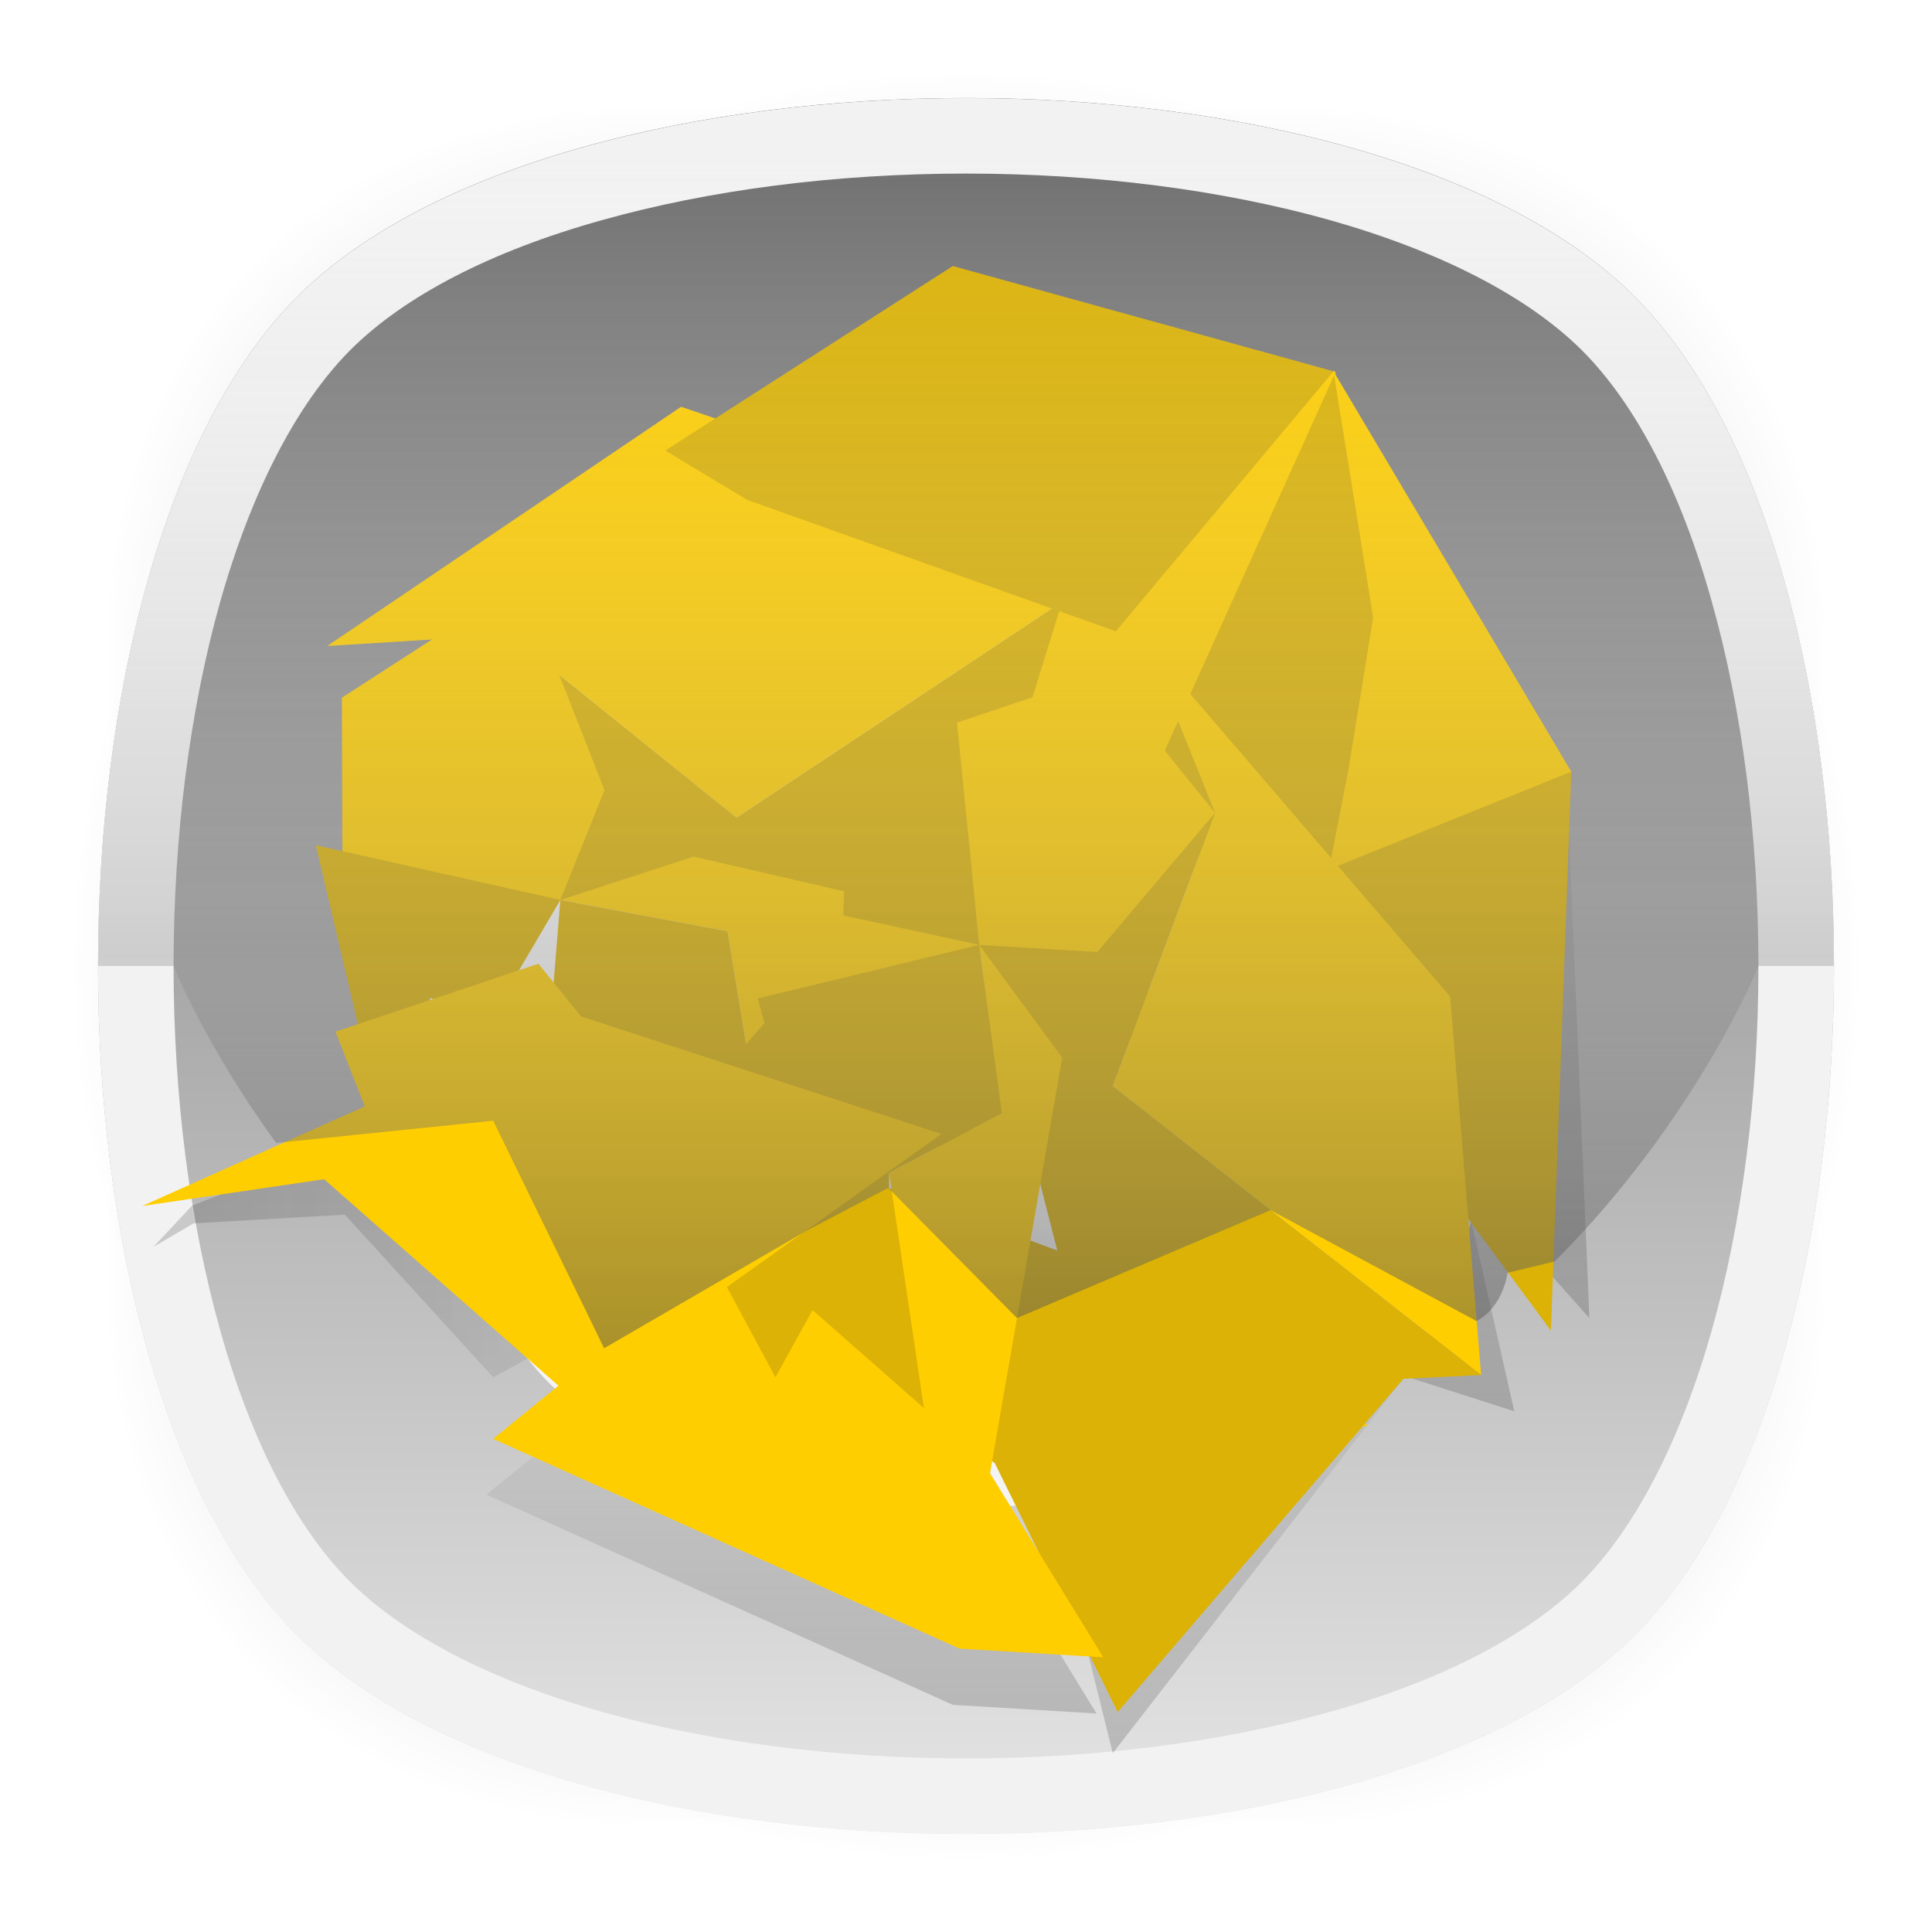
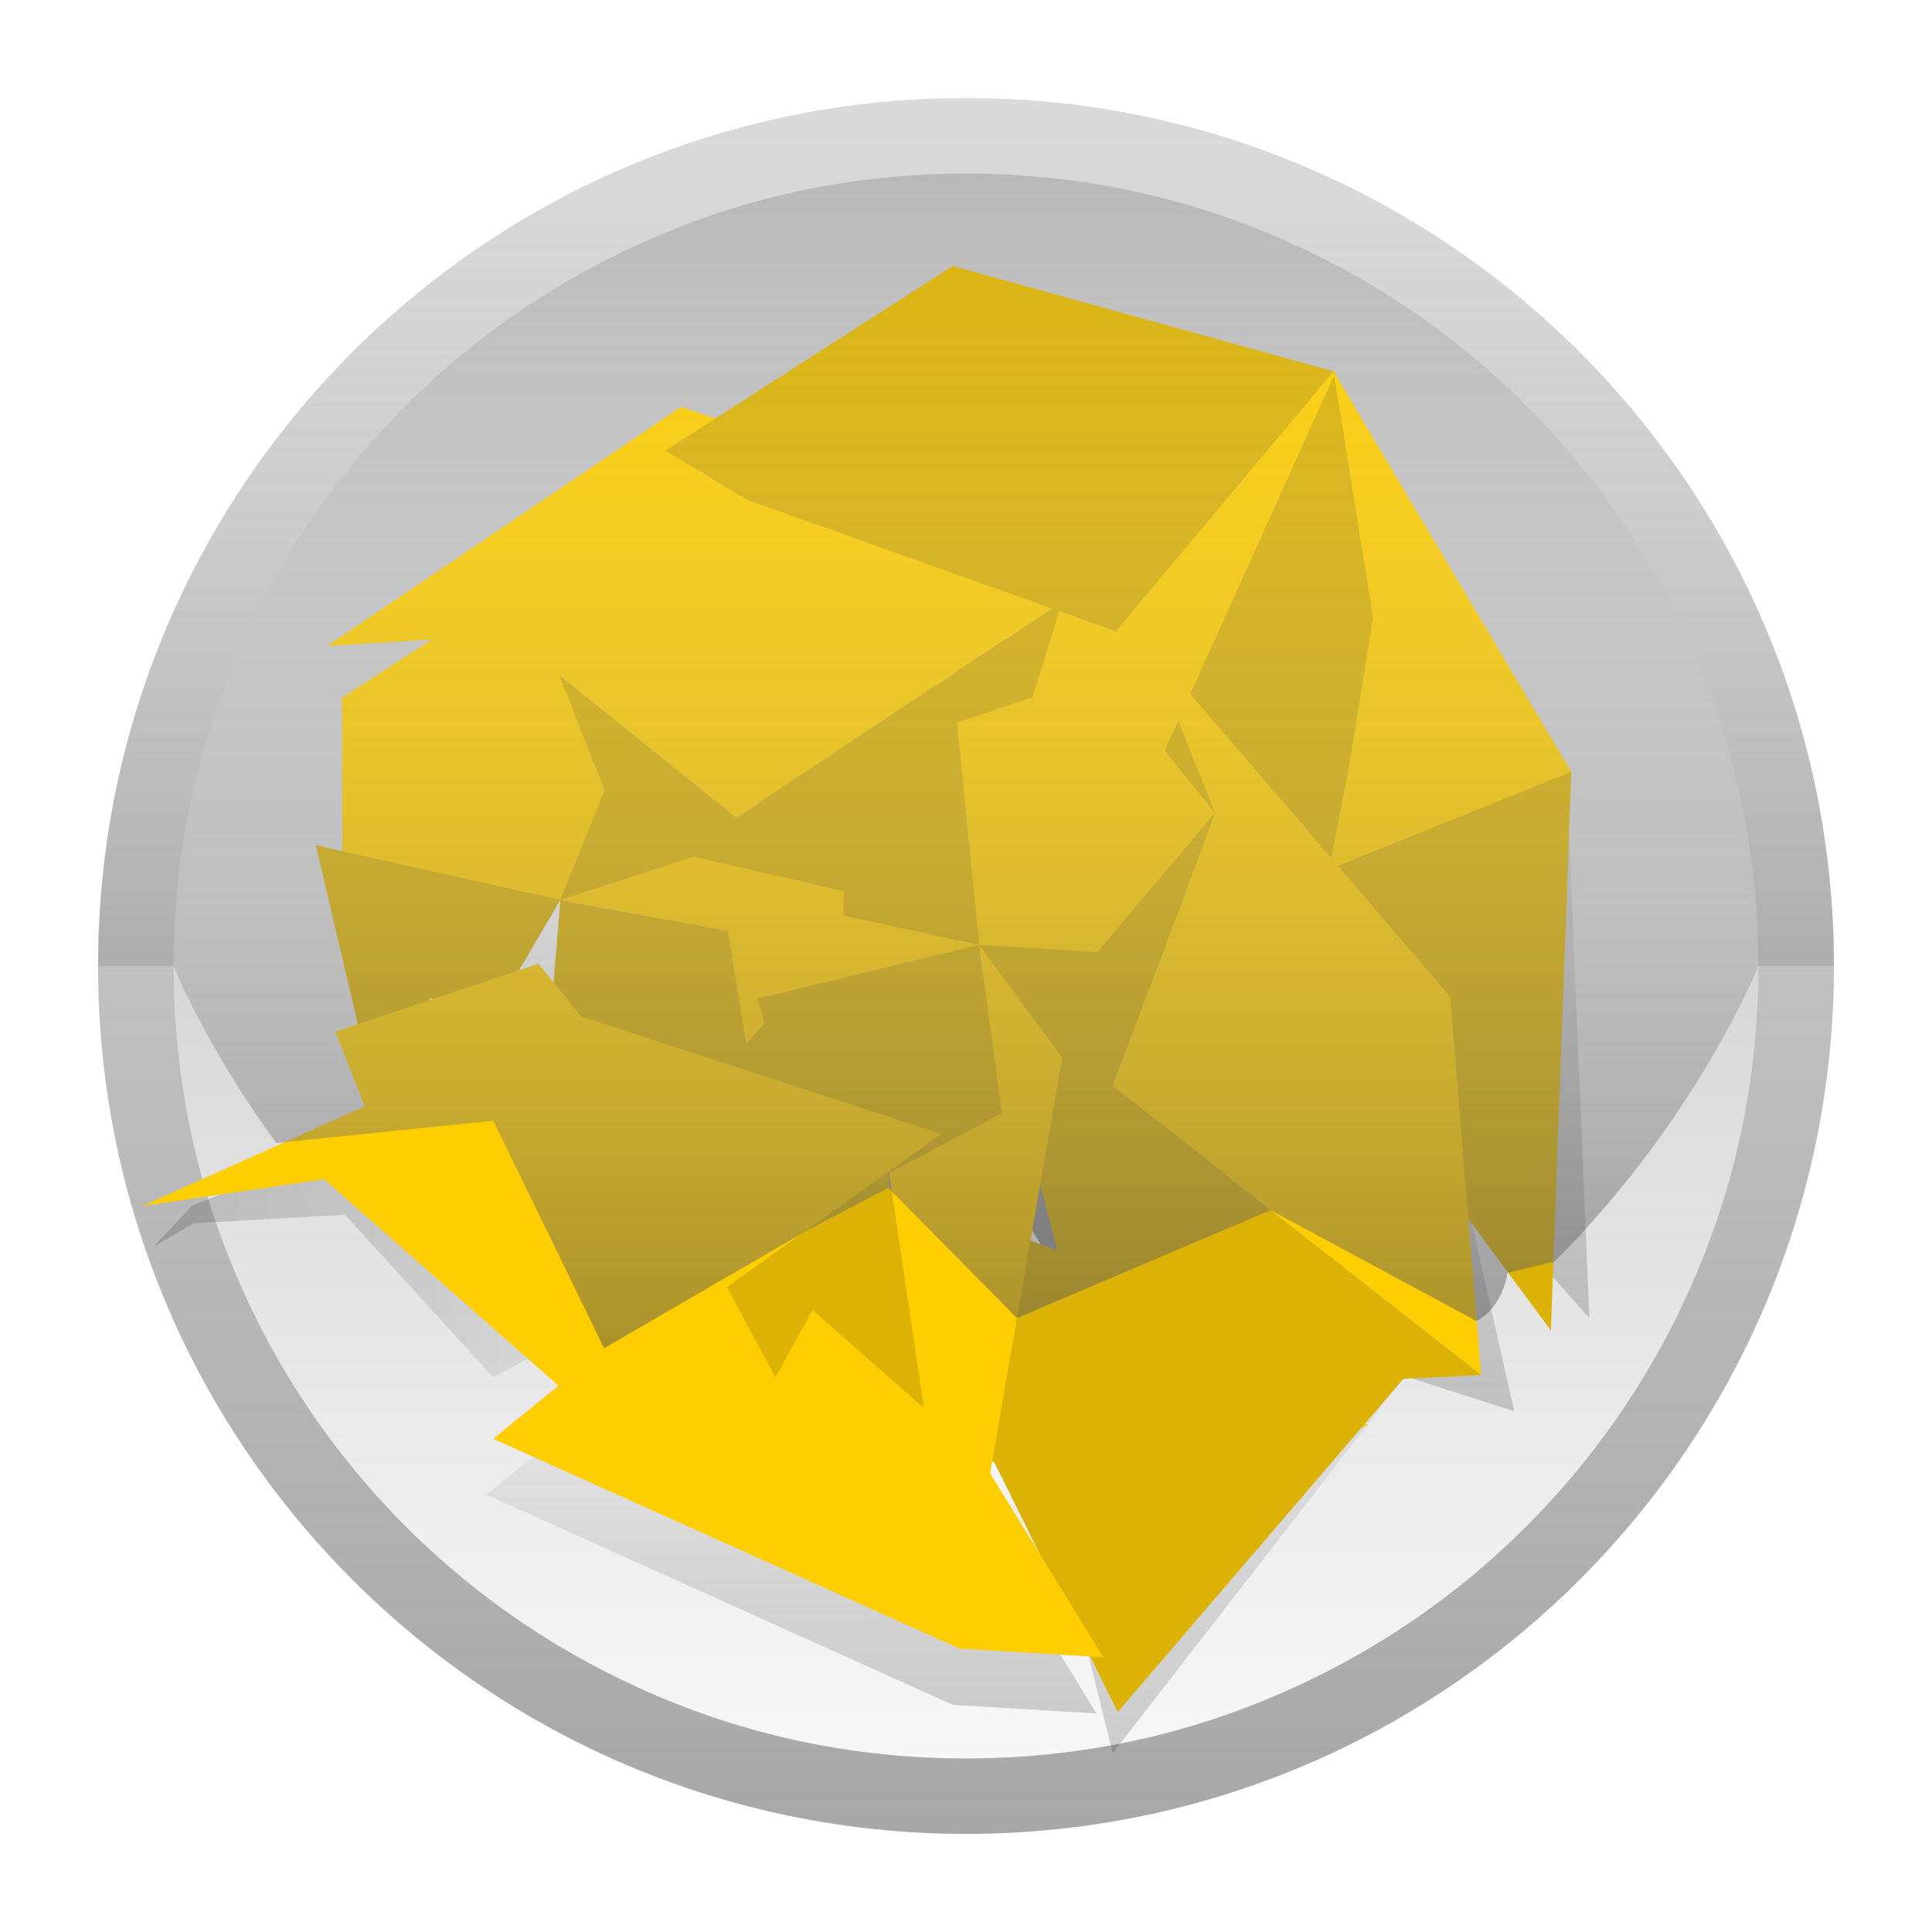
- <svg xmlns="http://www.w3.org/2000/svg" version="1.1" id="Layer_2" x="0px" y="0px" viewBox="0 0 512 512" enable-background="new 0 0 512 512" xml:space="preserve">
+ <svg xmlns="http://www.w3.org/2000/svg" version="1.1" id="Layer_2_1_" x="0px" y="0px" viewBox="0 0 512 512" style="enable-background:new 0 0 512 512;" xml:space="preserve">
+   <style type="text/css">
+ 	.st0{opacity:0.5;fill:url(#SVGID_1_);}
+ 	.st1{opacity:0.5;fill:url(#SVGID_2_);enable-background:new    ;}
+ 	.st2{fill:#F4F4F4;}
+ 	.st3{fill:#969696;}
+ 	.st4{opacity:0.2;fill:url(#SVGID_3_);enable-background:new    ;}
+ 	.st5{opacity:0.2;fill:url(#SVGID_4_);enable-background:new    ;}
+ 	.st6{opacity:0.2;fill:url(#SVGID_5_);enable-background:new    ;}
+ 	.st7{opacity:0.2;fill:url(#SVGID_6_);enable-background:new    ;}
+ 	.st8{fill:#FFCE00;}
+ 	.st9{fill:#DBB205;}
+ 	.st10{opacity:0.2;fill:url(#SVGID_7_);enable-background:new    ;}
+ 	.st11{opacity:0.5;fill:url(#SVGID_8_);enable-background:new    ;}
+ </style>
  <g>
-     <g opacity="0.4" enable-background="new    ">
-       <radialGradient id="SVGID_1_" cx="0.762" cy="514.25" r="118.861" gradientTransform="matrix(2 0 0 -2 254.5 1284.5)" gradientUnits="userSpaceOnUse">
-         <stop offset="0" style="stop-color:#010101" />
-         <stop offset="0.859" style="stop-color:#010101;stop-opacity:0.141" />
-         <stop offset="1" style="stop-color:#010101;stop-opacity:0" />
-       </radialGradient>
-       <path fill="url(#SVGID_1_)" d="M449,449c-59.7,59.7-326.2,59.7-385.9,0S3.4,122.7,63,63s326.3-59.6,386,0S508.6,389.3,449,449z" />
-     </g>
-     <g opacity="0.4" enable-background="new    ">
-       <radialGradient id="SVGID_2_" cx="1.528" cy="515.058" r="133.155" gradientTransform="matrix(1.4138 -1.4146 -0.979 -0.9784 758.1053 762.0507)" gradientUnits="userSpaceOnUse">
-         <stop offset="0" style="stop-color:#010101" />
-         <stop offset="0.859" style="stop-color:#010101;stop-opacity:0.141" />
-         <stop offset="1" style="stop-color:#010101;stop-opacity:0" />
-       </radialGradient>
-       <path fill="url(#SVGID_2_)" d="M449,449c-59.7,59.7-326.2,59.7-385.9,0S3.4,122.7,63,63s326.3-59.6,386,0S508.6,389.3,449,449z" />
-     </g>
-     <g opacity="0.4" enable-background="new    ">
-       <radialGradient id="SVGID_3_" cx="2.589" cy="513.473" r="133.178" gradientTransform="matrix(-1.4138 -1.4146 0.979 -0.9784 -243.1053 762.0507)" gradientUnits="userSpaceOnUse">
-         <stop offset="0" style="stop-color:#010101" />
-         <stop offset="0.859" style="stop-color:#010101;stop-opacity:0.141" />
-         <stop offset="1" style="stop-color:#010101;stop-opacity:0" />
-       </radialGradient>
-       <path fill="url(#SVGID_3_)" d="M63,449c59.7,59.7,326.2,59.7,385.9,0s59.7-326.2,0-385.9S122.7,3.4,63,63S3.4,389.3,63,449z" />
-     </g>
+     <linearGradient id="SVGID_1_" gradientUnits="userSpaceOnUse" x1="256" y1="26" x2="256" y2="486" gradientTransform="matrix(1 0 0 -1 0 512)">
+       <stop offset="0" style="stop-color:#F7F7F7" />
+       <stop offset="1" style="stop-color:#696969" />
+     </linearGradient>
+     <circle class="st0" cx="256" cy="256" r="230" />
+     <linearGradient id="SVGID_2_" gradientUnits="userSpaceOnUse" x1="256" y1="26" x2="256" y2="486" gradientTransform="matrix(1 0 0 -1 0 512)">
+       <stop offset="0" style="stop-color:#545454" />
+       <stop offset="1" style="stop-color:#FFFFFF" />
+     </linearGradient>
+     <path class="st1" d="M256,46c28.4,0,55.9,5.5,81.7,16.5c25,10.6,47.5,25.7,66.8,45s34.4,41.8,45,66.8   c10.9,25.9,16.5,53.4,16.5,81.7s-5.5,55.9-16.5,81.7c-10.6,25-25.7,47.5-45,66.8s-41.8,34.4-66.8,45c-25.8,11-53.3,16.5-81.7,16.5   s-55.9-5.5-81.7-16.5c-25-10.6-47.5-25.7-66.8-45s-34.4-41.8-45-66.8C51.5,311.9,46,284.4,46,256s5.5-55.9,16.5-81.7   c10.6-25,25.7-47.5,45-66.8s41.8-34.4,66.8-45C200.1,51.5,227.6,46,256,46 M256,26C129,26,26,129,26,256s103,230,230,230   s230-103,230-230S383,26,256,26L256,26z" />
+     <circle class="st2" cx="256" cy="256" r="143" />
+     <path class="st3" d="M195.5,295.3c-1.9,3.4-3.4,8.5-3.4,11.7c0,0.7,0,1.7,0.2,3l-23.6-40.6c-0.8-1.3-1.3-3.2-1.3-4.9   c0-1.7,0.6-3.8,1.3-5.1l11.3-19.9l-12.7-7.2l41.2-0.8l20,36.1l-12.9-7.4L195.5,295.3z M213.6,180.8c3.6-6.2,9.5-9.6,16.6-9.6   c7.8,0,13.8,3.6,18.2,11l6.4,10.8l-22.3,38.6l-36.1-21L213.6,180.8z M216.3,328c-10.8,0-19.7-8.9-19.7-19.7c0-3,1.3-8.1,3.2-11.3   l6-10.8h44.8V328L216.3,328L216.3,328z M252.2,179.6c-2.8-4.9-6.6-8.3-11.2-10.2h46.5c4.2,0,7.4,1.7,9.3,4.9l11.5,19.7l12.5-7.4   l-20,35.9l-41-0.6l12.7-7.2L252.2,179.6z M323.9,286.6c5.7,0,10.4-1.5,14.4-4.5l-23.4,40.8c-1.9,3.2-5.3,5.1-9.3,5.1h-22.1v14.6   l-21.2-35.3l21.2-35.4v14.8H323.9L323.9,286.6z M342,252.6c1.7,3,2.7,6.2,2.7,9.6c0,6.8-4.4,14-10.4,17.4   c-2.8,1.5-6.8,2.5-10.8,2.5H311l-22.3-38.6l36.1-20.6L342,252.6z" />
  </g>
-   <linearGradient id="SVGID_4_" gradientUnits="userSpaceOnUse" x1="256" y1="26" x2="256" y2="486" gradientTransform="matrix(1 0 0 -1 0 512)">
-     <stop offset="0" style="stop-color:#E6E6E6" />
-     <stop offset="1" style="stop-color:#696969" />
-   </linearGradient>
-   <path fill="url(#SVGID_4_)" d="M433.3,78.7C363,8.4,149,8.4,78.7,78.7S8.4,363,78.7,433.3s284.3,70.3,354.6,0S503.6,149,433.3,78.7z  " />
-   <path fill="#F2F2F2" d="M256,466c-34.5,0-67.9-4.3-96.7-12.4c-29.2-8.3-52.2-20.2-66.5-34.4c-14.3-14.3-26.2-37.2-34.4-66.5  C50.3,323.9,46,290.5,46,256s4.3-67.9,12.4-96.7c8.3-29.2,20.2-52.2,34.4-66.5c14.3-14.3,37.2-26.2,66.5-34.4  C188.1,50.3,221.5,46,256,46s67.9,4.3,96.7,12.4c29.2,8.3,52.2,20.2,66.5,34.4c14.3,14.3,26.2,37.2,34.4,66.5  c8.1,28.7,12.4,62.1,12.4,96.7c0,34.5-4.3,67.9-12.4,96.7c-8.3,29.2-20.2,52.2-34.4,66.5c-14.3,14.3-37.2,26.2-66.5,34.4  C323.9,461.7,290.5,466,256,466 M256,486c71.1,0,142.1-17.6,177.3-52.7c70.3-70.3,70.3-284.3,0-354.6C398.1,43.6,327.1,26,256,26  S113.9,43.6,78.7,78.7C8.4,149,8.4,363,78.7,433.3C113.9,468.4,184.9,486,256,486L256,486z" />
-   <path fill="#F4F4F4" d="M366.5,145.5c-43.8-43.8-177.2-43.8-221,0s-43.8,177.2,0,221s177.2,43.8,221,0S410.3,189.3,366.5,145.5z" />
  <g>
    <g>
-       <linearGradient id="SVGID_5_" gradientUnits="userSpaceOnUse" x1="386.272" y1="-230.645" x2="386.272" y2="-80.698" gradientTransform="matrix(1 0 0 -1 -100 234)">
+       <linearGradient id="SVGID_3_" gradientUnits="userSpaceOnUse" x1="386.3" y1="-230.6" x2="386.3" y2="-80.7" gradientTransform="matrix(1 0 0 -1 -100 234)">
        <stop offset="0" style="stop-color:#231F20" />
        <stop offset="0.222" style="stop-color:#262223;stop-opacity:0.778" />
        <stop offset="0.363" style="stop-color:#2E2A2B;stop-opacity:0.636" />
        <stop offset="0.482" style="stop-color:#3D393A;stop-opacity:0.518" />
        <stop offset="0.589" style="stop-color:#514E4F;stop-opacity:0.411" />
        <stop offset="0.687" style="stop-color:#6C696A;stop-opacity:0.313" />
        <stop offset="0.779" style="stop-color:#8C8A8B;stop-opacity:0.221" />
        <stop offset="0.866" style="stop-color:#B3B2B2;stop-opacity:0.134" />
        <stop offset="0.948" style="stop-color:#DFDEDE;stop-opacity:5.240000e-02" />
        <stop offset="1" style="stop-color:#FFFFFF;stop-opacity:0" />
      </linearGradient>
-       <polygon opacity="0.2" fill="url(#SVGID_5_)" enable-background="new    " points="247.7,314.7 371.9,365.4 294.9,464.6     275.8,387.7 200.7,333.1   " />
-       <linearGradient id="SVGID_6_" gradientUnits="userSpaceOnUse" x1="309.748" y1="-220.053" x2="309.748" y2="-109.941" gradientTransform="matrix(1 0 0 -1 -100 234)">
+       <polygon class="st4" points="247.7,314.7 371.9,365.4 294.9,464.6 275.8,387.7 200.7,333.1   " />
+       <linearGradient id="SVGID_4_" gradientUnits="userSpaceOnUse" x1="309.75" y1="-220.1" x2="309.75" y2="-109.9" gradientTransform="matrix(1 0 0 -1 -100 234)">
        <stop offset="0" style="stop-color:#231F20" />
        <stop offset="0.222" style="stop-color:#262223;stop-opacity:0.778" />
        <stop offset="0.363" style="stop-color:#2E2A2B;stop-opacity:0.636" />
        <stop offset="0.482" style="stop-color:#3D393A;stop-opacity:0.518" />
        <stop offset="0.589" style="stop-color:#514E4F;stop-opacity:0.411" />
        <stop offset="0.687" style="stop-color:#6C696A;stop-opacity:0.313" />
        <stop offset="0.779" style="stop-color:#8C8A8B;stop-opacity:0.221" />
        <stop offset="0.866" style="stop-color:#B3B2B2;stop-opacity:0.134" />
        <stop offset="0.948" style="stop-color:#DFDEDE;stop-opacity:5.240000e-02" />
        <stop offset="1" style="stop-color:#FFFFFF;stop-opacity:0" />
      </linearGradient>
-       <polygon opacity="0.2" fill="url(#SVGID_6_)" enable-background="new    " points="252.5,451.8 290.6,454.1 258.1,401.2     193,343.9 128.9,396.1   " />
-       <linearGradient id="SVGID_7_" gradientUnits="userSpaceOnUse" x1="465.977" y1="-115.293" x2="465.977" y2="109.3" gradientTransform="matrix(1 0 0 -1 -100 234)">
+       <polygon class="st5" points="252.5,451.8 290.6,454.1 258.1,401.2 193,343.9 128.9,396.1   " />
+       <linearGradient id="SVGID_5_" gradientUnits="userSpaceOnUse" x1="466" y1="-115.3" x2="466" y2="109.3" gradientTransform="matrix(1 0 0 -1 -100 234)">
        <stop offset="0" style="stop-color:#231F20" />
        <stop offset="0.222" style="stop-color:#262223;stop-opacity:0.778" />
        <stop offset="0.363" style="stop-color:#2E2A2B;stop-opacity:0.636" />
        <stop offset="0.482" style="stop-color:#3D393A;stop-opacity:0.518" />
        <stop offset="0.589" style="stop-color:#514E4F;stop-opacity:0.411" />
        <stop offset="0.687" style="stop-color:#6C696A;stop-opacity:0.313" />
        <stop offset="0.779" style="stop-color:#8C8A8B;stop-opacity:0.221" />
        <stop offset="0.866" style="stop-color:#B3B2B2;stop-opacity:0.134" />
        <stop offset="0.948" style="stop-color:#DFDEDE;stop-opacity:5.240000e-02" />
        <stop offset="1" style="stop-color:#FFFFFF;stop-opacity:0" />
      </linearGradient>
-       <polygon opacity="0.2" fill="url(#SVGID_7_)" enable-background="new    " points="310.8,225.3 355.6,124.7 379,214.5     415.8,220.3 421.2,349.3   " />
-       <linearGradient id="SVGID_8_" gradientUnits="userSpaceOnUse" x1="363.809" y1="139.003" x2="363.809" y2="304.362" gradientTransform="matrix(1 0 0 -1 0 513)">
+       <polygon class="st6" points="310.8,225.3 355.6,124.7 379,214.5 415.8,220.3 421.2,349.3   " />
+       <linearGradient id="SVGID_6_" gradientUnits="userSpaceOnUse" x1="363.8" y1="139" x2="363.8" y2="304.4" gradientTransform="matrix(1 0 0 -1 0 513)">
        <stop offset="0" style="stop-color:#231F20" />
        <stop offset="0.222" style="stop-color:#262223;stop-opacity:0.778" />
        <stop offset="0.363" style="stop-color:#2E2A2B;stop-opacity:0.636" />
        <stop offset="0.482" style="stop-color:#3D393A;stop-opacity:0.518" />
        <stop offset="0.589" style="stop-color:#514E4F;stop-opacity:0.411" />
        <stop offset="0.687" style="stop-color:#6C696A;stop-opacity:0.313" />
        <stop offset="0.779" style="stop-color:#8C8A8B;stop-opacity:0.221" />
        <stop offset="0.866" style="stop-color:#B3B2B2;stop-opacity:0.134" />
        <stop offset="0.948" style="stop-color:#DFDEDE;stop-opacity:5.240000e-02" />
        <stop offset="1" style="stop-color:#FFFFFF;stop-opacity:0" />
      </linearGradient>
-       <polygon opacity="0.2" fill="url(#SVGID_8_)" enable-background="new    " points="326.3,208.6 385.8,305.5 401.3,374     355.5,359.3 344.3,253.5   " />
+       <polygon class="st7" points="326.3,208.6 385.8,305.5 401.3,374 355.5,359.3 344.3,253.5   " />
    </g>
    <g>
-       <polygon fill="#FFCE00" points="86.7,171.2 180.5,107.8 298.6,148.1 195.2,216.7 135,168.2   " />
-       <polygon fill="#DBB205" points="195.2,216.7 298.6,148.1 271,247.1 148.5,238.5 135,168.2   " />
-       <path fill="#FFCE00" d="M286.3,143.9l67.1-45.5c0.2-0.1,0.5,0,0.5,0.3l-12.3,66.7L271,247.1l-10.4-20.3L286.3,143.9z" />
-       <polygon fill="#DBB205" points="304.4,208.4 353.9,98.7 372.7,197.7 416.4,204.5 411,352.6   " />
-       <polygon fill="#FFCE00" points="183.8,227 271,247.1 198.3,280.2 192.8,246.8 148.5,238.5   " />
-       <polygon fill="#DBB205" points="148.5,238.5 192.8,246.8 198.3,280.2 277.4,305.5 143.6,298.7   " />
-       <polygon fill="#FFCE00" points="266.6,258.2 338.1,266.6 277.7,280.9 277.4,305.5 198.3,280.2   " />
-       <polygon fill="#FFCE00" points="90.6,184.9 138.4,154 160.2,209.4 148.5,238.5 90.8,241.7   " />
-       <polygon fill="#DBB205" points="83.7,224 148.5,238.5 129.8,270.3 114.1,264.5 99.3,290.4   " />
+       <polygon class="st8" points="86.7,171.2 180.5,107.8 298.6,148.1 195.2,216.7 135,168.2   " />
+       <polygon class="st9" points="195.2,216.7 298.6,148.1 271,247.1 148.5,238.5 135,168.2   " />
+       <path class="st8" d="M286.3,143.9l67.1-45.5c0.2-0.1,0.5,0,0.5,0.3l-12.3,66.7L271,247.1l-10.4-20.3L286.3,143.9z" />
+       <polygon class="st9" points="304.4,208.4 353.9,98.7 372.7,197.7 416.4,204.5 411,352.6   " />
+       <polygon class="st8" points="183.8,227 271,247.1 198.3,280.2 192.8,246.8 148.5,238.5   " />
+       <polygon class="st9" points="148.5,238.5 192.8,246.8 198.3,280.2 277.4,305.5 143.6,298.7   " />
+       <polygon class="st8" points="266.6,258.2 338.1,266.6 277.7,280.9 277.4,305.5 198.3,280.2   " />
+       <polygon class="st8" points="90.6,184.9 138.4,154 160.2,209.4 148.5,238.5 90.8,241.7   " />
+       <polygon class="st9" points="83.7,224 148.5,238.5 129.8,270.3 114.1,264.5 99.3,290.4   " />
    </g>
    <g>
-       <polygon fill="#FFCE00" points="304,170.6 384.3,264.1 392.5,364.4 294.9,287.8 322,215.4   " />
-       <polygon fill="#DBB205" points="294.9,287.8 392.5,364.4 289.9,369.4 259.5,250.4 322,215.4   " />
-       <polygon fill="#FFCE00" points="308.4,342.3 362.5,377.8 305.5,388.6 205.7,347.2 221.8,331   " />
-       <polygon fill="#DBB205" points="235.4,314.8 371.9,365.4 296.2,453.7 263.6,387.7 188.4,333.2   " />
-       <polygon fill="#FFCE00" points="281.5,280.3 254.3,436.9 235.6,310.8 265.5,295 259.5,250.4   " />
-       <polygon fill="#DBB205" points="259.5,250.4 265.5,295 235.6,310.8 236.3,393.8 200.8,264.6   " />
-       <polygon fill="#FFCE00" points="254.3,436.9 292.4,439.2 259.9,386.4 194.8,329.1 130.7,381.3   " />
-       <polygon fill="#FFCE00" points="292.2,178.6 322,215.4 290.8,252.3 259.5,250.4 238.3,196.6   " />
-       <polygon fill="#DBB205" points="252.9,184.3 259.5,250.4 223.5,242.6 224,225.9 194.8,220   " />
+       <polygon class="st8" points="304,170.6 384.3,264.1 392.5,364.4 294.9,287.8 322,215.4   " />
+       <polygon class="st9" points="294.9,287.8 392.5,364.4 289.9,369.4 259.5,250.4 322,215.4   " />
+       <polygon class="st8" points="308.4,342.3 362.5,377.8 305.5,388.6 205.7,347.2 221.8,331   " />
+       <polygon class="st9" points="235.4,314.8 371.9,365.4 296.2,453.7 263.6,387.7 188.4,333.2   " />
+       <polygon class="st8" points="281.5,280.3 254.3,436.9 235.6,310.8 265.5,295 259.5,250.4   " />
+       <polygon class="st9" points="259.5,250.4 265.5,295 235.6,310.8 236.3,393.8 200.8,264.6   " />
+       <polygon class="st8" points="254.3,436.9 292.4,439.2 259.9,386.4 194.8,329.1 130.7,381.3   " />
+       <polygon class="st8" points="292.2,178.6 322,215.4 290.8,252.3 259.5,250.4 238.3,196.6   " />
+       <polygon class="st9" points="252.9,184.3 259.5,250.4 223.5,242.6 224,225.9 194.8,220   " />
    </g>
    <g>
-       <polygon fill="#FFCE00" points="142.7,255.4 172.5,292.3 141.3,329.1 110,327.2 88.9,273.4   " />
-       <linearGradient id="SVGID_9_" gradientUnits="userSpaceOnUse" x1="140.661" y1="-87.545" x2="347.38" y2="-87.545" gradientTransform="matrix(1 0 0 -1 -100 234)">
+       <polygon class="st8" points="142.7,255.4 172.5,292.3 141.3,329.1 110,327.2 88.9,273.4   " />
+       <linearGradient id="SVGID_7_" gradientUnits="userSpaceOnUse" x1="140.7" y1="-87.55" x2="347.4" y2="-87.55" gradientTransform="matrix(1 0 0 -1 -100 234)">
        <stop offset="0" style="stop-color:#231F20" />
        <stop offset="0.222" style="stop-color:#262223;stop-opacity:0.778" />
        <stop offset="0.363" style="stop-color:#2E2A2B;stop-opacity:0.636" />
        <stop offset="0.482" style="stop-color:#3D393A;stop-opacity:0.518" />
        <stop offset="0.589" style="stop-color:#514E4F;stop-opacity:0.411" />
        <stop offset="0.687" style="stop-color:#6C696A;stop-opacity:0.313" />
        <stop offset="0.779" style="stop-color:#8C8A8B;stop-opacity:0.221" />
        <stop offset="0.866" style="stop-color:#B3B2B2;stop-opacity:0.134" />
        <stop offset="0.948" style="stop-color:#DFDEDE;stop-opacity:5.240000e-02" />
        <stop offset="1" style="stop-color:#FFFFFF;stop-opacity:0" />
      </linearGradient>
-       <polygon opacity="0.2" fill="url(#SVGID_9_)" enable-background="new    " points="40.7,330.4 50.9,319.5 157.1,278.1 247.4,302     130.7,365 91.4,321.9 51.3,324.2   " />
-       <polygon fill="#DBB205" points="138.4,345.4 209,263.7 242.7,297.5 205.5,365 188.4,333.2   " />
-       <polygon fill="#DBB205" points="176.3,119.4 252.5,70.5 353.4,98.4 295.7,167.3 198.1,132.5   " />
-       <polygon fill="#FFCE00" points="353.4,98.4 416.4,204.5 352.2,230.4 357.5,203.1 363.9,163.7   " />
-       <polygon fill="#FFCE00" points="37.7,319.6 151.6,268.6 249.5,300.5 151.6,370.4 85.9,312.5   " />
+       <polygon class="st10" points="40.7,330.4 50.9,319.5 157.1,278.1 247.4,302 130.7,365 91.4,321.9 51.3,324.2   " />
+       <polygon class="st9" points="138.4,345.4 209,263.7 242.7,297.5 205.5,365 188.4,333.2   " />
+       <polygon class="st9" points="176.3,119.4 252.5,70.5 353.4,98.4 295.7,167.3 198.1,132.5   " />
+       <polygon class="st8" points="353.4,98.4 416.4,204.5 352.2,230.4 357.5,203.1 363.9,163.7   " />
+       <polygon class="st8" points="37.7,319.6 151.6,268.6 249.5,300.5 151.6,370.4 85.9,312.5   " />
    </g>
  </g>
-   <linearGradient id="SVGID_10_" gradientUnits="userSpaceOnUse" x1="256" y1="154.667" x2="256" y2="486" gradientTransform="matrix(1 0 0 -1 0 512)">
+   <linearGradient id="SVGID_8_" gradientUnits="userSpaceOnUse" x1="256" y1="154.7" x2="256" y2="486" gradientTransform="matrix(1 0 0 -1 0 512)">
    <stop offset="0" style="stop-color:#545454" />
    <stop offset="1" style="stop-color:#FFFFFF;stop-opacity:0" />
  </linearGradient>
-   <path opacity="0.5" fill="url(#SVGID_10_)" d="M433.3,78.7C468.4,113.9,486,184.9,486,256h-20c0,0-16.1,40.4-54,78.3l-12.5,3  c0,0-1,8.9-8.2,12.8l-54.6-29.4l-67.2,28.6l-34.1-34.5l-21.2,11.1l-54.1,31.4L130.7,297l-57.5,5.9C54.3,277,46,256,46,256H26  c0-71.1,17.6-142.1,52.7-177.3C149,8.4,363,8.4,433.3,78.7z" />
+   <path class="st11" d="M73.2,302.9l57.5-5.9l29.4,60.3l54.1-31.4l21.2-11.1l34.1,34.5l67.2-28.6l54.6,29.4c7.2-3.9,8.2-12.8,8.2-12.8  l12.5-3c37.9-37.9,54-78.3,54-78.3h20c0-127-103-230-230-230S26,129,26,256h20C46,256,54.3,277,73.2,302.9z" />
</svg>
